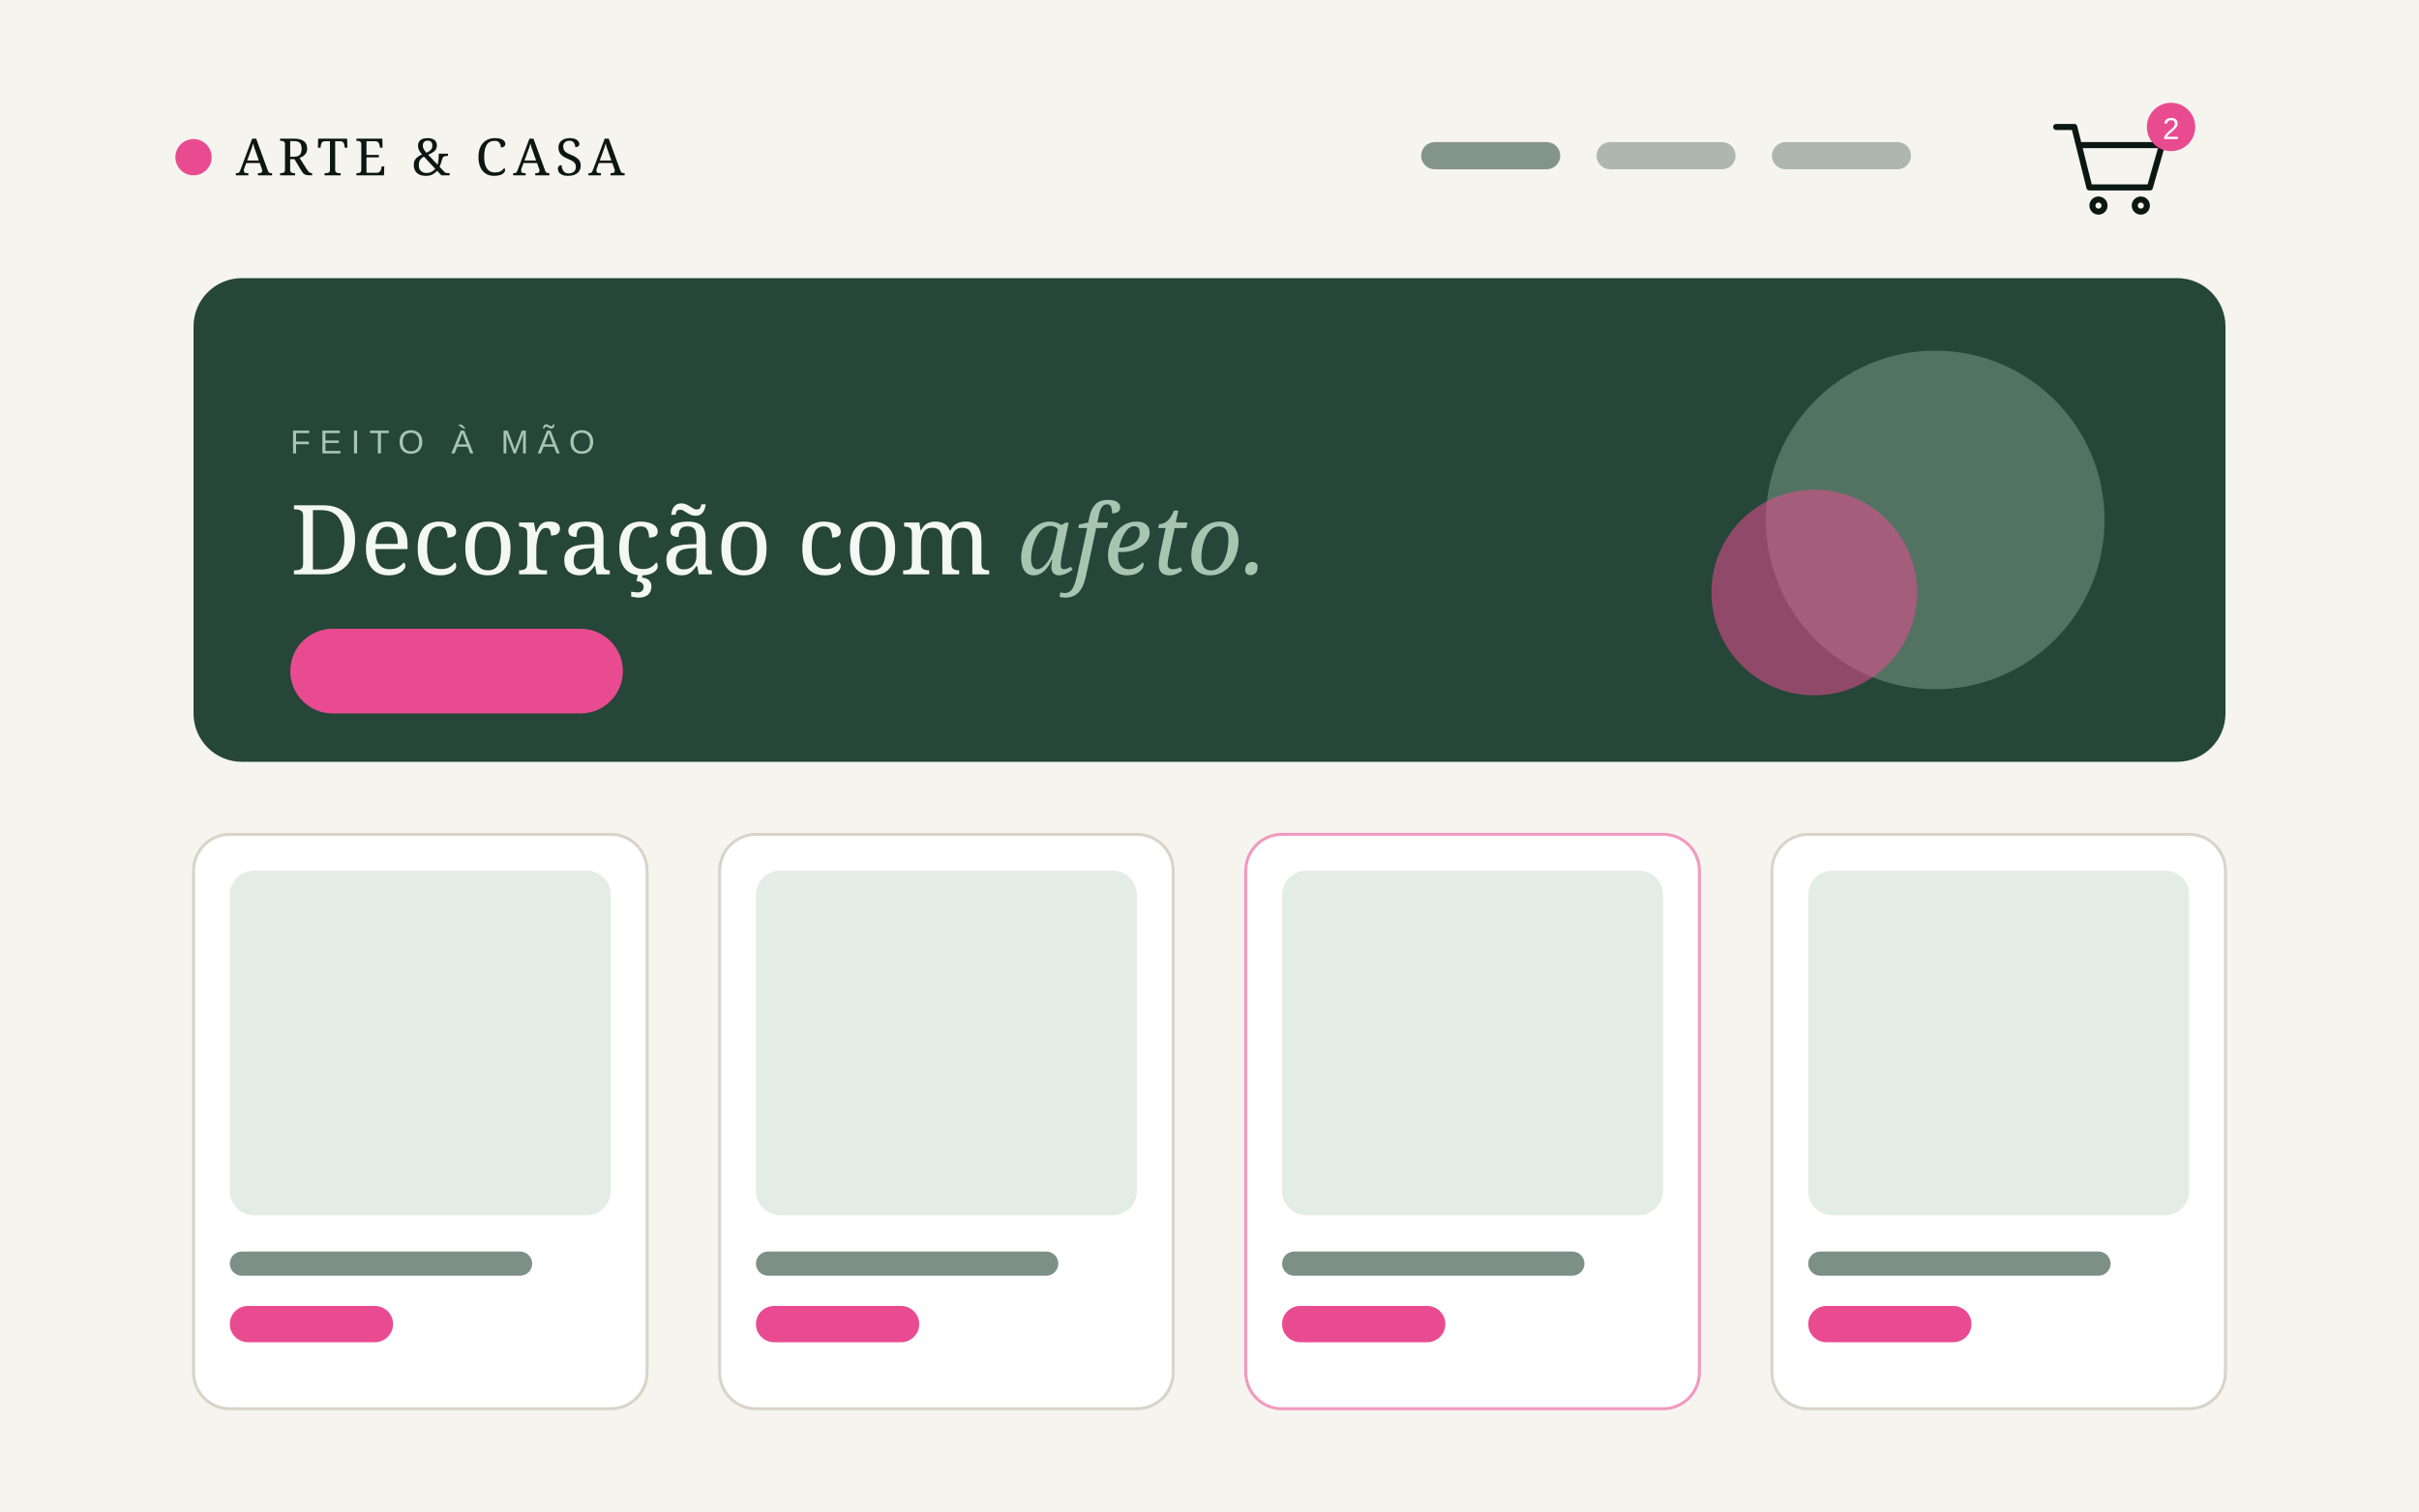
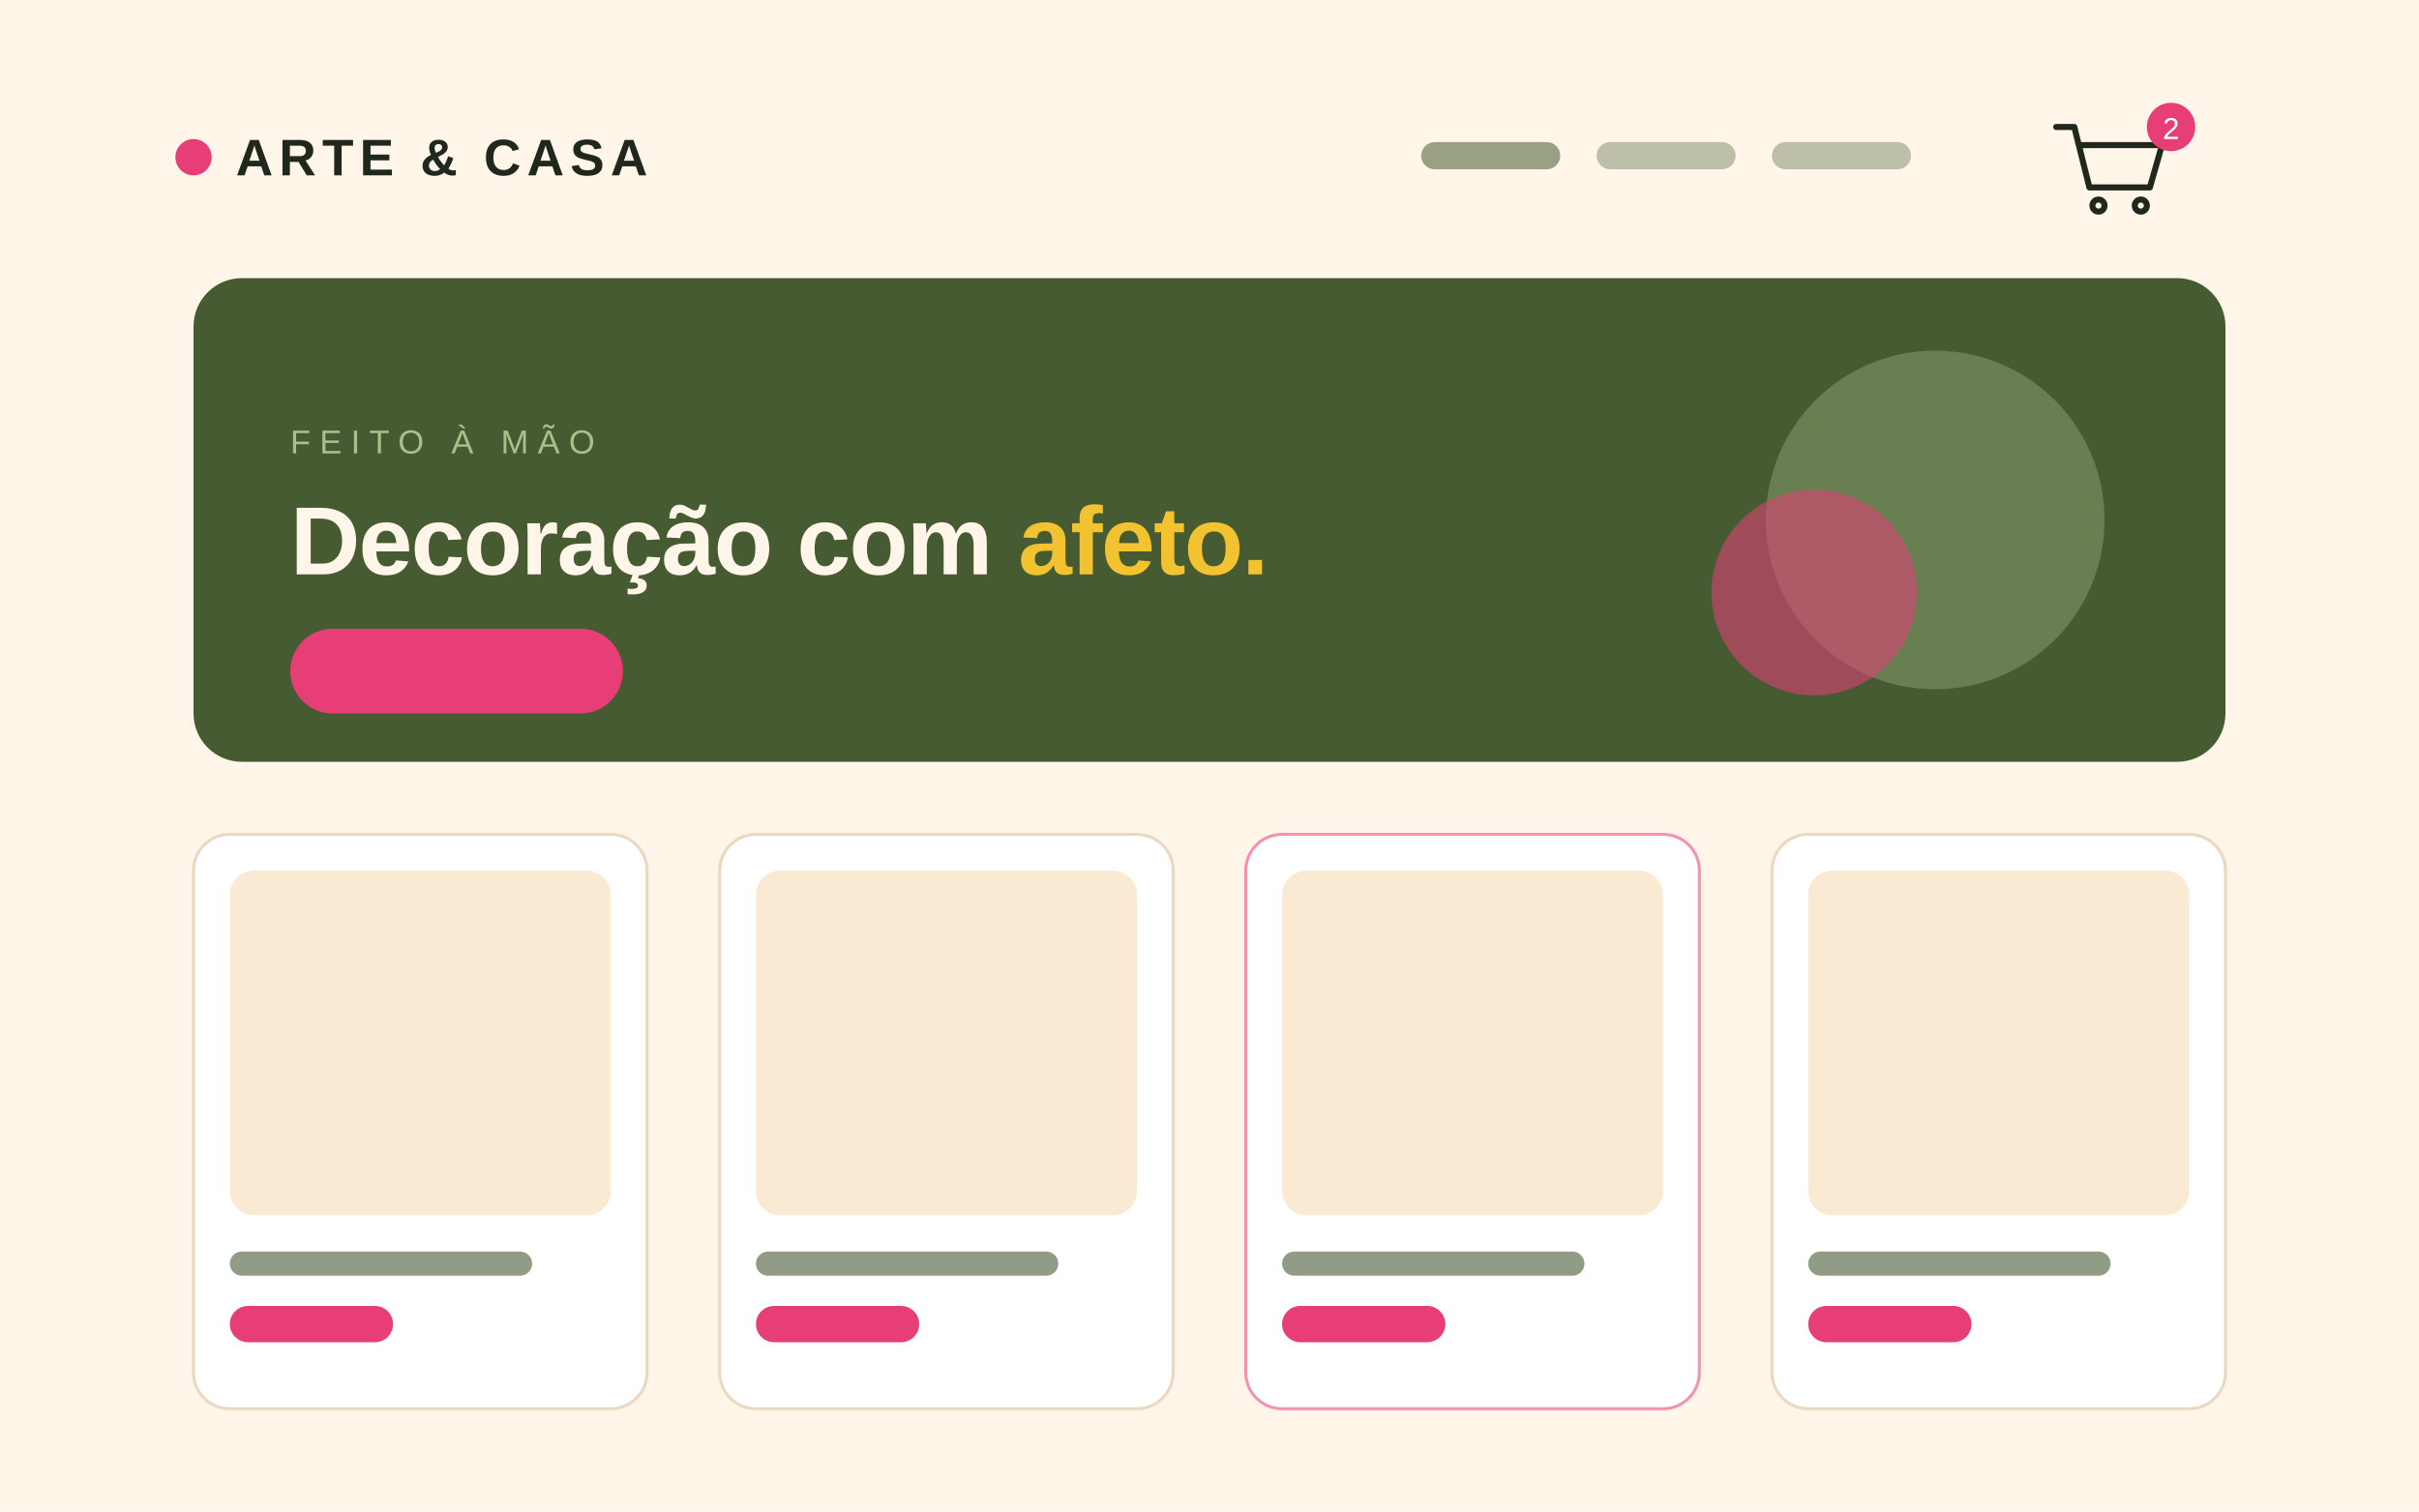
<svg xmlns="http://www.w3.org/2000/svg" viewBox="0 0 800 500" role="img" aria-label="Mockup de página inicial de loja de artesanato e decoração, com banner e destaques">
-   <rect width="800" height="500" fill="#F6F4EF" />
-   <circle cx="64" cy="52" r="6" fill="#E94B91" />
-   <text x="78" y="58" font-family="Georgia, serif" font-size="17" letter-spacing="2" fill="#0B1713">ARTE &amp; CASA</text>
-   <rect x="470" y="47" width="46" height="9" rx="4.5" fill="#254638" opacity="0.55" />
-   <rect x="528" y="47" width="46" height="9" rx="4.5" fill="#254638" opacity="0.35" />
-   <rect x="586" y="47" width="46" height="9" rx="4.5" fill="#254638" opacity="0.35" />
-   <g fill="none" stroke="#0B1713" stroke-width="2" stroke-linecap="round" stroke-linejoin="round">
+   <rect width="800" height="500" fill="#FFF5E8" />
+   <circle cx="64" cy="52" r="6" fill="#E83E78" />
+   <text x="78" y="58" font-family="Arial, Helvetica, sans-serif" font-weight="bold" font-size="17" letter-spacing="2" fill="#20271D">ARTE &amp; CASA</text>
+   <rect x="470" y="47" width="46" height="9" rx="4.5" fill="#465B32" opacity="0.55" />
+   <rect x="528" y="47" width="46" height="9" rx="4.5" fill="#465B32" opacity="0.35" />
+   <rect x="586" y="47" width="46" height="9" rx="4.5" fill="#465B32" opacity="0.35" />
+   <g fill="none" stroke="#20271D" stroke-width="2" stroke-linecap="round" stroke-linejoin="round">
    <path d="M680 42h6l5 20h20l4-14h-27" />
    <circle cx="694" cy="68" r="2" />
    <circle cx="708" cy="68" r="2" />
  </g>
-   <circle cx="718" cy="42" r="8" fill="#E94B91" />
+   <circle cx="718" cy="42" r="8" fill="#E83E78" />
  <text x="718" y="46" text-anchor="middle" font-family="Arial" font-size="10" fill="#fff">2</text>
-   <rect x="64" y="92" width="672" height="160" rx="16" fill="#254638" />
-   <text x="96" y="150" font-family="Arial, sans-serif" font-size="11" letter-spacing="3" fill="#A8C5B2">FEITO À MÃO</text>
-   <text x="96" y="190" font-family="Georgia, serif" font-size="32" fill="#F4F8F4">Decoração com <tspan font-style="italic" fill="#A8C5B2">afeto.</tspan>
+   <rect x="64" y="92" width="672" height="160" rx="16" fill="#465B32" />
+   <text x="96" y="150" font-family="Arial, sans-serif" font-size="11" letter-spacing="3" fill="#A9C08A">FEITO À MÃO</text>
+   <text x="96" y="190" font-family="Arial, Helvetica, sans-serif" font-weight="bold" letter-spacing="-0.5" font-size="32" fill="#FFF5E8">Decoração com <tspan fill="#F2C230">afeto.</tspan>
  </text>
-   <rect x="96" y="208" width="110" height="28" rx="14" fill="#E94B91" />
-   <circle cx="640" cy="172" r="56" fill="#A8C5B2" opacity="0.35" />
-   <circle cx="600" cy="196" r="34" fill="#E94B91" opacity="0.55" />
-   <rect x="64" y="276" width="150" height="190" rx="12" fill="#FFFFFF" stroke="#D9D4C8" stroke-opacity="1" />
-   <rect x="76" y="288" width="126" height="114" rx="8" fill="#E3EDE6" />
-   <rect x="76" y="414" width="100" height="8" rx="4" fill="#254638" opacity="0.6" />
-   <rect x="76" y="432" width="54" height="12" rx="6" fill="#E94B91" />
-   <rect x="238" y="276" width="150" height="190" rx="12" fill="#FFFFFF" stroke="#D9D4C8" stroke-opacity="1" />
-   <rect x="250" y="288" width="126" height="114" rx="8" fill="#E3EDE6" />
-   <rect x="250" y="414" width="100" height="8" rx="4" fill="#254638" opacity="0.6" />
-   <rect x="250" y="432" width="54" height="12" rx="6" fill="#E94B91" />
-   <rect x="412" y="276" width="150" height="190" rx="12" fill="#FFFFFF" stroke="#E94B91" stroke-opacity="0.55" />
-   <rect x="424" y="288" width="126" height="114" rx="8" fill="#E3EDE6" />
-   <rect x="424" y="414" width="100" height="8" rx="4" fill="#254638" opacity="0.6" />
-   <rect x="424" y="432" width="54" height="12" rx="6" fill="#E94B91" />
-   <rect x="586" y="276" width="150" height="190" rx="12" fill="#FFFFFF" stroke="#D9D4C8" stroke-opacity="1" />
-   <rect x="598" y="288" width="126" height="114" rx="8" fill="#E3EDE6" />
-   <rect x="598" y="414" width="100" height="8" rx="4" fill="#254638" opacity="0.6" />
-   <rect x="598" y="432" width="54" height="12" rx="6" fill="#E94B91" />
+   <rect x="96" y="208" width="110" height="28" rx="14" fill="#E83E78" />
+   <circle cx="640" cy="172" r="56" fill="#A9C08A" opacity="0.35" />
+   <circle cx="600" cy="196" r="34" fill="#E83E78" opacity="0.55" />
+   <rect x="64" y="276" width="150" height="190" rx="12" fill="#FFFFFF" stroke="#EAD9C0" stroke-opacity="1" />
+   <rect x="76" y="288" width="126" height="114" rx="8" fill="#FBEAD3" />
+   <rect x="76" y="414" width="100" height="8" rx="4" fill="#465B32" opacity="0.6" />
+   <rect x="76" y="432" width="54" height="12" rx="6" fill="#E83E78" />
+   <rect x="238" y="276" width="150" height="190" rx="12" fill="#FFFFFF" stroke="#EAD9C0" stroke-opacity="1" />
+   <rect x="250" y="288" width="126" height="114" rx="8" fill="#FBEAD3" />
+   <rect x="250" y="414" width="100" height="8" rx="4" fill="#465B32" opacity="0.6" />
+   <rect x="250" y="432" width="54" height="12" rx="6" fill="#E83E78" />
+   <rect x="412" y="276" width="150" height="190" rx="12" fill="#FFFFFF" stroke="#E83E78" stroke-opacity="0.55" />
+   <rect x="424" y="288" width="126" height="114" rx="8" fill="#FBEAD3" />
+   <rect x="424" y="414" width="100" height="8" rx="4" fill="#465B32" opacity="0.6" />
+   <rect x="424" y="432" width="54" height="12" rx="6" fill="#E83E78" />
+   <rect x="586" y="276" width="150" height="190" rx="12" fill="#FFFFFF" stroke="#EAD9C0" stroke-opacity="1" />
+   <rect x="598" y="288" width="126" height="114" rx="8" fill="#FBEAD3" />
+   <rect x="598" y="414" width="100" height="8" rx="4" fill="#465B32" opacity="0.6" />
+   <rect x="598" y="432" width="54" height="12" rx="6" fill="#E83E78" />
</svg>
